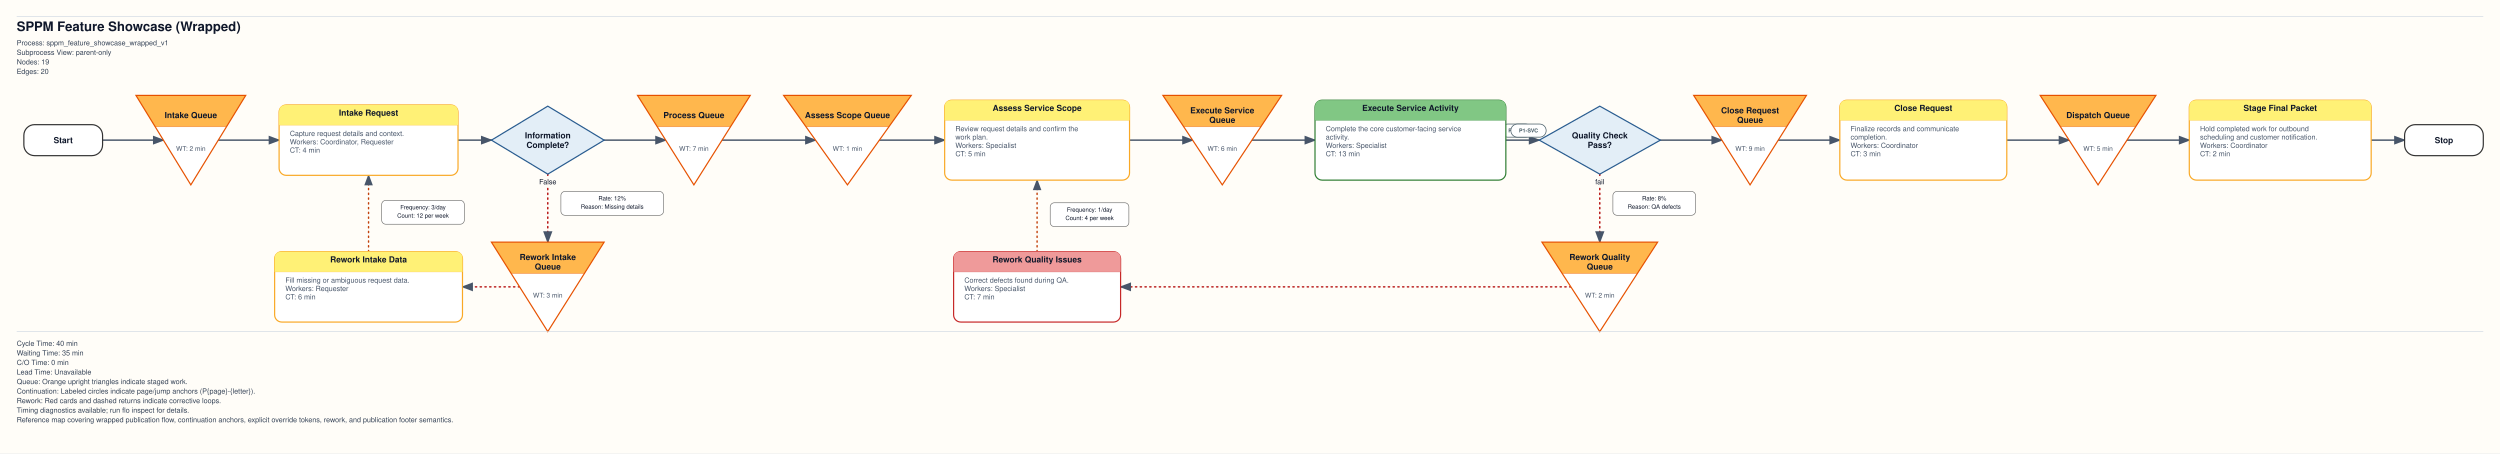
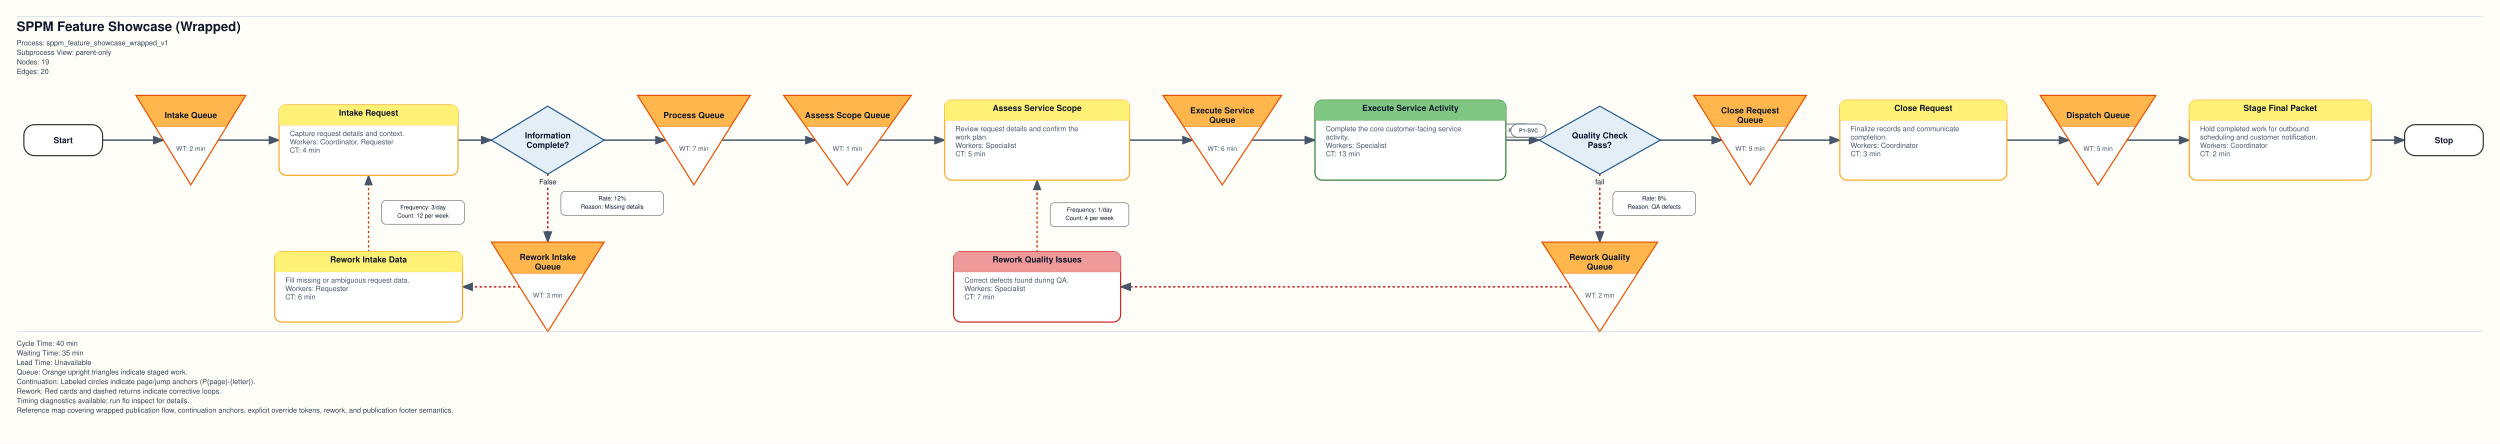
- <svg xmlns="http://www.w3.org/2000/svg" width="4192" height="760" viewBox="0 0 4192 760" data-flo-artifact-kind="svg" data-flo-backend="svg" data-flo-diagram="sppm" data-flo-layout-engine="elk" role="img" aria-labelledby="flo-svg-title flo-svg-description" data-sppm-publication-page-id="main-p1">
+ <svg xmlns="http://www.w3.org/2000/svg" width="4192" height="744" viewBox="0 0 4192 744" data-flo-artifact-kind="svg" data-flo-backend="svg" data-flo-diagram="sppm" data-flo-layout-engine="elk" role="img" aria-labelledby="flo-svg-title flo-svg-description" data-sppm-publication-page-id="main-p1">
  <defs>
    <marker id="flo-sppm-arrow" markerWidth="8" markerHeight="6" refX="7" refY="3" orient="auto" markerUnits="strokeWidth">
      <path d="M0,0 L8,3 L0,6 z" fill="#475569" />
    </marker>
  </defs>
  <rect width="100%" height="100%" fill="#fffdf8" />
  <g data-sppm-publication-band="header">
    <line x1="28.0" y1="28.0" x2="4164.0" y2="28.0" stroke="#cbd5e1" stroke-width="1" />
    <text x="28.0" y="52.0" font-family="Helvetica" font-size="22" font-weight="700" fill="#0f172a">SPPM Feature Showcase (Wrapped)</text>
    <text x="28.0" y="76.0" font-family="Helvetica" font-size="12" fill="#334155">Process: sppm_feature_showcase_wrapped_v1</text>
    <text x="28.0" y="92.0" font-family="Helvetica" font-size="12" fill="#334155">Subprocess View: parent-only</text>
    <text x="28.0" y="108.0" font-family="Helvetica" font-size="12" fill="#334155">Nodes: 19</text>
    <text x="28.0" y="124.0" font-family="Helvetica" font-size="12" fill="#334155">Edges: 20</text>
  </g>
  <g transform="translate(28.0,148.0)">
    <g data-edge-source="assess_scope" data-edge-target="execute_service_wait_queue" data-edge-kind="direct">
      <polyline points="1866.0,87.0 1971.8,87.0" fill="none" stroke="#475569" stroke-width="2.5" stroke-linecap="round" stroke-linejoin="round" marker-end="url(#flo-sppm-arrow)" />
    </g>
    <g data-edge-source="assess_scope_wait_queue" data-edge-target="assess_scope" data-edge-kind="direct">
      <polyline points="1446.5,87.0 1556.0,87.0" fill="none" stroke="#475569" stroke-width="2.5" stroke-linecap="round" stroke-linejoin="round" marker-end="url(#flo-sppm-arrow)" />
    </g>
    <g data-edge-source="complete" data-edge-target="dispatch_queue_wait" data-edge-kind="direct">
      <polyline points="3337.0,87.0 3441.5,87.0" fill="none" stroke="#475569" stroke-width="2.5" stroke-linecap="round" stroke-linejoin="round" marker-end="url(#flo-sppm-arrow)" />
    </g>
    <g data-edge-source="complete_wait_queue" data-edge-target="complete" data-edge-kind="direct">
      <polyline points="2953.8,87.0 3057.0,87.0" fill="none" stroke="#475569" stroke-width="2.5" stroke-linecap="round" stroke-linejoin="round" marker-end="url(#flo-sppm-arrow)" />
    </g>
    <g data-edge-source="dispatch_queue" data-edge-target="stop" data-edge-kind="direct">
      <polyline points="3948.0,87.0 4004.0,87.0" fill="none" stroke="#475569" stroke-width="2.5" stroke-linecap="round" stroke-linejoin="round" marker-end="url(#flo-sppm-arrow)" />
    </g>
    <g data-edge-source="dispatch_queue_wait" data-edge-target="dispatch_queue" data-edge-kind="direct">
      <polyline points="3538.5,87.0 3643.0,87.0" fill="none" stroke="#475569" stroke-width="2.5" stroke-linecap="round" stroke-linejoin="round" marker-end="url(#flo-sppm-arrow)" />
    </g>
    <g data-edge-source="execute_service" data-edge-target="qa" data-edge-kind="direct">
      <polyline points="2497.0,87.0 2553.0,87.0" fill="none" stroke="#475569" stroke-width="2.5" stroke-linecap="round" stroke-linejoin="round" marker-end="url(#flo-sppm-arrow)" />
      <g data-edge-token="P2-QA" data-edge-token-position="source">
        <rect x="2489.0" y="60.0" width="52.0" height="22.0" rx="11" fill="#ffffff" stroke="#455A64" stroke-width="1.2" />
        <text x="2515.0" y="74.0" text-anchor="middle" font-family="Helvetica" font-size="9" font-weight="600" fill="#455A64">P2-QA</text>
      </g>
      <g data-edge-token="P1-SVC" data-edge-token-position="target">
        <rect x="2505.4" y="60.0" width="59.2" height="22.0" rx="11" fill="#ffffff" stroke="#455A64" stroke-width="1.2" />
        <text x="2535.0" y="74.0" text-anchor="middle" font-family="Helvetica" font-size="9" font-weight="600" fill="#455A64">P1-SVC</text>
      </g>
    </g>
    <g data-edge-source="execute_service_wait_queue" data-edge-target="execute_service" data-edge-kind="direct">
      <polyline points="2071.2,87.0 2177.0,87.0" fill="none" stroke="#475569" stroke-width="2.5" stroke-linecap="round" stroke-linejoin="round" marker-end="url(#flo-sppm-arrow)" />
    </g>
    <g data-edge-source="intake" data-edge-target="triage" data-edge-kind="direct">
      <polyline points="740.0,87.0 796.0,87.0" fill="none" stroke="#475569" stroke-width="2.5" stroke-linecap="round" stroke-linejoin="round" marker-end="url(#flo-sppm-arrow)" />
    </g>
    <g data-edge-source="intake_wait_queue" data-edge-target="intake" data-edge-kind="direct">
      <polyline points="338.0,87.0 440.0,87.0" fill="none" stroke="#475569" stroke-width="2.5" stroke-linecap="round" stroke-linejoin="round" marker-end="url(#flo-sppm-arrow)" />
    </g>
    <g data-edge-source="process_queue" data-edge-target="assess_scope_wait_queue" data-edge-kind="direct">
      <polyline points="1182.8,87.0 1339.5,87.0" fill="none" stroke="#475569" stroke-width="2.5" stroke-linecap="round" stroke-linejoin="round" marker-end="url(#flo-sppm-arrow)" />
    </g>
    <g data-edge-source="qa" data-edge-target="complete_wait_queue" data-edge-kind="direct">
      <polyline points="2756.0,87.0 2859.2,87.0" fill="none" stroke="#475569" stroke-width="2.5" stroke-linecap="round" stroke-linejoin="round" marker-end="url(#flo-sppm-arrow)" />
      <rect x="2645.0" y="72.0" width="28.0" height="18.0" rx="7" fill="#fffdf8" fill-opacity="0.95" />
      <text x="2659.0" y="85.0" text-anchor="middle" font-family="Helvetica" font-size="12" fill="#0f172a">pass</text>
    </g>
    <g data-edge-source="qa" data-edge-target="rework_quality_wait_queue" data-edge-kind="rework" data-edge-rework-variant="branch">
      <polyline points="2654.5,144.0 2654.5,258.0" fill="none" stroke="#b91c1c" stroke-width="2.6" stroke-linecap="round" stroke-linejoin="round" marker-end="url(#flo-sppm-arrow)" stroke-dasharray="2 6" />
      <rect x="2640.5" y="148.0" width="28.0" height="18.0" rx="7" fill="#fffdf8" fill-opacity="0.95" />
      <text x="2654.5" y="161.0" text-anchor="middle" font-family="Helvetica" font-size="12" fill="#0f172a">fail</text>
      <rect x="2676.5" y="173.0" width="138.6" height="40.0" rx="7" fill="#ffffff" stroke="#666666" stroke-width="1" fill-opacity="0.96" />
      <text x="2745.8" y="188.0" text-anchor="middle" font-family="Helvetica" font-size="10" font-weight="400" fill="#0f172a">Rate: 8%</text>
      <text x="2745.8" y="202.0" text-anchor="middle" font-family="Helvetica" font-size="10" font-weight="400" fill="#0f172a">Reason: QA defects</text>
    </g>
    <g data-edge-source="rework_intake" data-edge-target="intake" data-edge-kind="rework" data-edge-rework-variant="return">
      <polyline points="590.0,274.0 590.0,146.0" fill="none" stroke="#c2410c" stroke-width="2.4" stroke-linecap="round" stroke-linejoin="round" marker-end="url(#flo-sppm-arrow)" stroke-dasharray="2 6" />
      <rect x="612.0" y="188.0" width="138.6" height="40.0" rx="7" fill="#ffffff" stroke="#666666" stroke-width="1" fill-opacity="0.96" />
      <text x="681.3" y="203.0" text-anchor="middle" font-family="Helvetica" font-size="10" font-weight="400" fill="#0f172a">Frequency: 3/day</text>
      <text x="681.3" y="217.0" text-anchor="middle" font-family="Helvetica" font-size="10" font-weight="400" fill="#0f172a">Count: 12 per week</text>
    </g>
    <g data-edge-source="rework_intake_wait_queue" data-edge-target="rework_intake" data-edge-kind="rework">
      <polyline points="843.2,333.0 747.5,333.0" fill="none" stroke="#b91c1c" stroke-width="2.5" stroke-linecap="round" stroke-linejoin="round" marker-end="url(#flo-sppm-arrow)" stroke-dasharray="2 6" />
    </g>
    <g data-edge-source="rework_quality" data-edge-target="assess_scope" data-edge-kind="rework" data-edge-rework-variant="return">
      <polyline points="1711.0,274.0 1711.0,154.0" fill="none" stroke="#c2410c" stroke-width="2.4" stroke-linecap="round" stroke-linejoin="round" marker-end="url(#flo-sppm-arrow)" stroke-dasharray="2 6" />
      <rect x="1733.0" y="192.0" width="131.9" height="40.0" rx="7" fill="#ffffff" stroke="#666666" stroke-width="1" fill-opacity="0.96" />
      <text x="1799.0" y="207.0" text-anchor="middle" font-family="Helvetica" font-size="10" font-weight="400" fill="#0f172a">Frequency: 1/day</text>
      <text x="1799.0" y="221.0" text-anchor="middle" font-family="Helvetica" font-size="10" font-weight="400" fill="#0f172a">Count: 4 per week</text>
    </g>
    <g data-edge-source="rework_quality_wait_queue" data-edge-target="rework_quality" data-edge-kind="rework">
      <polyline points="2606.0,333.0 1851.0,333.0" fill="none" stroke="#b91c1c" stroke-width="2.5" stroke-linecap="round" stroke-linejoin="round" marker-end="url(#flo-sppm-arrow)" stroke-dasharray="2 6" />
    </g>
    <g data-edge-source="start" data-edge-target="intake_wait_queue" data-edge-kind="direct">
      <polyline points="144.0,87.0 246.0,87.0" fill="none" stroke="#475569" stroke-width="2.5" stroke-linecap="round" stroke-linejoin="round" marker-end="url(#flo-sppm-arrow)" />
    </g>
    <g data-edge-source="triage" data-edge-target="process_queue" data-edge-kind="direct">
      <polyline points="985.0,87.0 1088.2,87.0" fill="none" stroke="#475569" stroke-width="2.5" stroke-linecap="round" stroke-linejoin="round" marker-end="url(#flo-sppm-arrow)" />
      <rect x="876.5" y="72.0" width="28.0" height="18.0" rx="7" fill="#fffdf8" fill-opacity="0.95" />
      <text x="890.5" y="85.0" text-anchor="middle" font-family="Helvetica" font-size="12" fill="#0f172a">True</text>
    </g>
    <g data-edge-source="triage" data-edge-target="rework_intake_wait_queue" data-edge-kind="rework" data-edge-rework-variant="branch">
      <polyline points="890.5,144.0 890.5,258.0" fill="none" stroke="#b91c1c" stroke-width="2.6" stroke-linecap="round" stroke-linejoin="round" marker-end="url(#flo-sppm-arrow)" stroke-dasharray="2 6" />
      <rect x="873.0" y="148.0" width="35.0" height="18.0" rx="7" fill="#fffdf8" fill-opacity="0.95" />
      <text x="890.5" y="161.0" text-anchor="middle" font-family="Helvetica" font-size="12" fill="#0f172a">False</text>
      <rect x="912.5" y="173.0" width="172.1" height="40.0" rx="7" fill="#ffffff" stroke="#666666" stroke-width="1" fill-opacity="0.96" />
      <text x="998.5" y="188.0" text-anchor="middle" font-family="Helvetica" font-size="10" font-weight="400" fill="#0f172a">Rate: 12%</text>
      <text x="998.5" y="202.0" text-anchor="middle" font-family="Helvetica" font-size="10" font-weight="400" fill="#0f172a">Reason: Missing details</text>
    </g>
    <g data-node-id="start" data-node-kind="start">
      <rect x="12.0" y="61.0" width="132.0" height="52.0" rx="18" fill="#FFFFFF" stroke="#333333" stroke-width="2" />
      <text x="78.0" y="92.0" text-anchor="middle" font-family="Helvetica" font-size="14" font-weight="600" fill="#0f172a">Start</text>
    </g>
    <g data-node-id="intake_wait_queue" data-node-kind="queue">
      <polygon data-node-queue-body="true" points="200.0,12.0 384.0,12.0 292.0,162.0" fill="#FFFFFF" stroke="none" />
      <polygon data-node-queue-color-band="true" points="200.0,12.0 384.0,12.0 351.8,64.5 232.2,64.5" fill="#FFB74D" stroke="none" />
      <line data-node-queue-divider="true" x1="232.2" y1="64.5" x2="351.8" y2="64.5" stroke="#E65100" stroke-width="1" opacity="0.55" />
      <polygon data-node-queue-outline="true" points="200.0,12.0 384.0,12.0 292.0,162.0" fill="none" stroke="#E65100" stroke-width="2" />
      <text x="292.0" y="50.0" text-anchor="middle" font-family="Helvetica" font-size="14" font-weight="600" fill="#0f172a">Intake Queue</text>
      <text x="292.0" y="105.0" text-anchor="middle" font-family="Helvetica" font-size="11" font-weight="400" fill="#475569">WT: 2 min</text>
    </g>
    <g data-node-id="intake" data-node-kind="task">
      <rect x="440.0" y="28.0" width="300.0" height="118.0" rx="12" fill="white" stroke="#F9A825" stroke-width="2" />
      <path data-node-header="top-rounded" d="M 452.0 28.0 L 728.0 28.0 Q 740.0 28.0 740.0 40.0 L 740.0 62.0 L 440.0 62.0 L 440.0 40.0 Q 440.0 28.0 452.0 28.0 Z" fill="#FFF176" stroke="none" />
      <line x1="440.0" y1="62.0" x2="740.0" y2="62.0" stroke="#F9A825" stroke-width="1" opacity="0.35" />
      <text x="590.0" y="46.0" text-anchor="middle" font-family="Helvetica" font-size="14" font-weight="600" fill="#0f172a">Intake Request</text>
      <text x="458.0" y="80.0" text-anchor="start" font-family="Helvetica" font-size="12" font-weight="400" fill="#475569">Capture request details and context.</text>
      <text x="458.0" y="94.0" text-anchor="start" font-family="Helvetica" font-size="12" font-weight="400" fill="#475569">Workers: Coordinator, Requester</text>
      <text x="458.0" y="108.0" text-anchor="start" font-family="Helvetica" font-size="12" font-weight="400" fill="#475569">CT: 4 min</text>
    </g>
    <g data-node-id="triage" data-node-kind="decision">
      <polygon points="890.5,30.0 985.0,87.0 890.5,144.0 796.0,87.0" fill="#E3EEF7" stroke="#285B8F" stroke-width="2" />
      <text x="890.5" y="84.0" text-anchor="middle" font-family="Helvetica" font-size="14" font-weight="600" fill="#0f172a">Information</text>
      <text x="890.5" y="100.0" text-anchor="middle" font-family="Helvetica" font-size="14" font-weight="600" fill="#0f172a">Complete?</text>
    </g>
    <g data-node-id="rework_intake_wait_queue" data-node-kind="queue">
      <polygon data-node-queue-body="true" points="796.0,258.0 985.0,258.0 890.5,408.0" fill="#FFFFFF" stroke="none" />
      <polygon data-node-queue-color-band="true" points="796.0,258.0 985.0,258.0 951.9,310.5 829.1,310.5" fill="#FFB74D" stroke="none" />
      <line data-node-queue-divider="true" x1="829.1" y1="310.5" x2="951.9" y2="310.5" stroke="#E65100" stroke-width="1" opacity="0.55" />
      <polygon data-node-queue-outline="true" points="796.0,258.0 985.0,258.0 890.5,408.0" fill="none" stroke="#E65100" stroke-width="2" />
      <text x="890.5" y="288.0" text-anchor="middle" font-family="Helvetica" font-size="14" font-weight="600" fill="#0f172a">Rework Intake</text>
      <text x="890.5" y="304.0" text-anchor="middle" font-family="Helvetica" font-size="14" font-weight="600" fill="#0f172a">Queue</text>
      <text x="890.5" y="351.0" text-anchor="middle" font-family="Helvetica" font-size="11" font-weight="400" fill="#475569">WT: 3 min</text>
    </g>
    <g data-node-id="rework_intake" data-node-kind="task">
      <rect x="432.5" y="274.0" width="315.0" height="118.0" rx="12" fill="white" stroke="#F9A825" stroke-width="2" />
      <path data-node-header="top-rounded" d="M 444.5 274.0 L 735.5 274.0 Q 747.5 274.0 747.5 286.0 L 747.5 308.0 L 432.5 308.0 L 432.5 286.0 Q 432.5 274.0 444.5 274.0 Z" fill="#FFF176" stroke="none" />
      <line x1="432.5" y1="308.0" x2="747.5" y2="308.0" stroke="#F9A825" stroke-width="1" opacity="0.35" />
      <text x="590.0" y="292.0" text-anchor="middle" font-family="Helvetica" font-size="14" font-weight="600" fill="#0f172a">Rework Intake Data</text>
      <text x="450.5" y="326.0" text-anchor="start" font-family="Helvetica" font-size="12" font-weight="400" fill="#475569">Fill missing or ambiguous request data.</text>
      <text x="450.5" y="340.0" text-anchor="start" font-family="Helvetica" font-size="12" font-weight="400" fill="#475569">Workers: Requester</text>
      <text x="450.5" y="354.0" text-anchor="start" font-family="Helvetica" font-size="12" font-weight="400" fill="#475569">CT: 6 min</text>
    </g>
    <g data-node-id="process_queue" data-node-kind="queue">
      <polygon data-node-queue-body="true" points="1041.0,12.0 1230.0,12.0 1135.5,162.0" fill="#FFFFFF" stroke="none" />
      <polygon data-node-queue-color-band="true" points="1041.0,12.0 1230.0,12.0 1196.9,64.5 1074.1,64.5" fill="#FFB74D" stroke="none" />
      <line data-node-queue-divider="true" x1="1074.1" y1="64.5" x2="1196.9" y2="64.5" stroke="#E65100" stroke-width="1" opacity="0.55" />
      <polygon data-node-queue-outline="true" points="1041.0,12.0 1230.0,12.0 1135.5,162.0" fill="none" stroke="#E65100" stroke-width="2" />
      <text x="1135.5" y="50.0" text-anchor="middle" font-family="Helvetica" font-size="14" font-weight="600" fill="#0f172a">Process Queue</text>
      <text x="1135.5" y="105.0" text-anchor="middle" font-family="Helvetica" font-size="11" font-weight="400" fill="#475569">WT: 7 min</text>
    </g>
    <g data-node-id="assess_scope_wait_queue" data-node-kind="queue">
      <polygon data-node-queue-body="true" points="1286.0,12.0 1500.0,12.0 1393.0,162.0" fill="#FFFFFF" stroke="none" />
      <polygon data-node-queue-color-band="true" points="1286.0,12.0 1500.0,12.0 1462.5,64.5 1323.5,64.5" fill="#FFB74D" stroke="none" />
      <line data-node-queue-divider="true" x1="1323.5" y1="64.5" x2="1462.5" y2="64.5" stroke="#E65100" stroke-width="1" opacity="0.55" />
      <polygon data-node-queue-outline="true" points="1286.0,12.0 1500.0,12.0 1393.0,162.0" fill="none" stroke="#E65100" stroke-width="2" />
      <text x="1393.0" y="50.0" text-anchor="middle" font-family="Helvetica" font-size="14" font-weight="600" fill="#0f172a">Assess Scope Queue</text>
      <text x="1393.0" y="105.0" text-anchor="middle" font-family="Helvetica" font-size="11" font-weight="400" fill="#475569">WT: 1 min</text>
    </g>
    <g data-node-id="assess_scope" data-node-kind="task">
      <rect x="1556.0" y="20.0" width="310.0" height="134.0" rx="12" fill="white" stroke="#F9A825" stroke-width="2" />
      <path data-node-header="top-rounded" d="M 1568.0 20.0 L 1854.0 20.0 Q 1866.0 20.0 1866.0 32.0 L 1866.0 54.0 L 1556.0 54.0 L 1556.0 32.0 Q 1556.0 20.0 1568.0 20.0 Z" fill="#FFF176" stroke="none" />
      <line x1="1556.0" y1="54.0" x2="1866.0" y2="54.0" stroke="#F9A825" stroke-width="1" opacity="0.35" />
      <text x="1711.0" y="38.0" text-anchor="middle" font-family="Helvetica" font-size="14" font-weight="600" fill="#0f172a">Assess Service Scope</text>
      <text x="1574.0" y="72.0" text-anchor="start" font-family="Helvetica" font-size="12" font-weight="400" fill="#475569">Review request details and confirm the</text>
      <text x="1574.0" y="86.0" text-anchor="start" font-family="Helvetica" font-size="12" font-weight="400" fill="#475569">work plan.</text>
      <text x="1574.0" y="100.0" text-anchor="start" font-family="Helvetica" font-size="12" font-weight="400" fill="#475569">Workers: Specialist</text>
      <text x="1574.0" y="114.0" text-anchor="start" font-family="Helvetica" font-size="12" font-weight="400" fill="#475569">CT: 5 min</text>
    </g>
    <g data-node-id="execute_service_wait_queue" data-node-kind="queue">
      <polygon data-node-queue-body="true" points="1922.0,12.0 2121.0,12.0 2021.5,162.0" fill="#FFFFFF" stroke="none" />
      <polygon data-node-queue-color-band="true" points="1922.0,12.0 2121.0,12.0 2086.2,64.5 1956.8,64.5" fill="#FFB74D" stroke="none" />
      <line data-node-queue-divider="true" x1="1956.8" y1="64.5" x2="2086.2" y2="64.5" stroke="#E65100" stroke-width="1" opacity="0.55" />
      <polygon data-node-queue-outline="true" points="1922.0,12.0 2121.0,12.0 2021.5,162.0" fill="none" stroke="#E65100" stroke-width="2" />
      <text x="2021.5" y="42.0" text-anchor="middle" font-family="Helvetica" font-size="14" font-weight="600" fill="#0f172a">Execute Service</text>
      <text x="2021.5" y="58.0" text-anchor="middle" font-family="Helvetica" font-size="14" font-weight="600" fill="#0f172a">Queue</text>
      <text x="2021.5" y="105.0" text-anchor="middle" font-family="Helvetica" font-size="11" font-weight="400" fill="#475569">WT: 6 min</text>
    </g>
    <g data-node-id="execute_service" data-node-kind="task">
      <rect x="2177.0" y="20.0" width="320.0" height="134.0" rx="12" fill="white" stroke="#2E7D32" stroke-width="2" />
      <path data-node-header="top-rounded" d="M 2189.0 20.0 L 2485.0 20.0 Q 2497.0 20.0 2497.0 32.0 L 2497.0 54.0 L 2177.0 54.0 L 2177.0 32.0 Q 2177.0 20.0 2189.0 20.0 Z" fill="#81C784" stroke="none" />
      <line x1="2177.0" y1="54.0" x2="2497.0" y2="54.0" stroke="#2E7D32" stroke-width="1" opacity="0.35" />
      <text x="2337.0" y="38.0" text-anchor="middle" font-family="Helvetica" font-size="14" font-weight="600" fill="#0f172a">Execute Service Activity</text>
      <text x="2195.0" y="72.0" text-anchor="start" font-family="Helvetica" font-size="12" font-weight="400" fill="#475569">Complete the core customer-facing service</text>
      <text x="2195.0" y="86.0" text-anchor="start" font-family="Helvetica" font-size="12" font-weight="400" fill="#475569">activity.</text>
      <text x="2195.0" y="100.0" text-anchor="start" font-family="Helvetica" font-size="12" font-weight="400" fill="#475569">Workers: Specialist</text>
      <text x="2195.0" y="114.0" text-anchor="start" font-family="Helvetica" font-size="12" font-weight="400" fill="#475569">CT: 13 min</text>
    </g>
    <g data-node-id="qa" data-node-kind="decision">
      <polygon points="2654.5,30.0 2756.0,87.0 2654.5,144.0 2553.0,87.0" fill="#E3EEF7" stroke="#285B8F" stroke-width="2" />
      <text x="2654.5" y="84.0" text-anchor="middle" font-family="Helvetica" font-size="14" font-weight="600" fill="#0f172a">Quality Check</text>
      <text x="2654.5" y="100.0" text-anchor="middle" font-family="Helvetica" font-size="14" font-weight="600" fill="#0f172a">Pass?</text>
    </g>
    <g data-node-id="rework_quality_wait_queue" data-node-kind="queue">
      <polygon data-node-queue-body="true" points="2557.5,258.0 2751.5,258.0 2654.5,408.0" fill="#FFFFFF" stroke="none" />
      <polygon data-node-queue-color-band="true" points="2557.5,258.0 2751.5,258.0 2717.6,310.5 2591.4,310.5" fill="#FFB74D" stroke="none" />
      <line data-node-queue-divider="true" x1="2591.4" y1="310.5" x2="2717.6" y2="310.5" stroke="#E65100" stroke-width="1" opacity="0.55" />
      <polygon data-node-queue-outline="true" points="2557.5,258.0 2751.5,258.0 2654.5,408.0" fill="none" stroke="#E65100" stroke-width="2" />
      <text x="2654.5" y="288.0" text-anchor="middle" font-family="Helvetica" font-size="14" font-weight="600" fill="#0f172a">Rework Quality</text>
      <text x="2654.5" y="304.0" text-anchor="middle" font-family="Helvetica" font-size="14" font-weight="600" fill="#0f172a">Queue</text>
      <text x="2654.5" y="351.0" text-anchor="middle" font-family="Helvetica" font-size="11" font-weight="400" fill="#475569">WT: 2 min</text>
    </g>
    <g data-node-id="rework_quality" data-node-kind="task">
      <rect x="1571.0" y="274.0" width="280.0" height="118.0" rx="12" fill="white" stroke="#C62828" stroke-width="2" />
      <path data-node-header="top-rounded" d="M 1583.0 274.0 L 1839.0 274.0 Q 1851.0 274.0 1851.0 286.0 L 1851.0 308.0 L 1571.0 308.0 L 1571.0 286.0 Q 1571.0 274.0 1583.0 274.0 Z" fill="#EF9A9A" stroke="none" />
      <line x1="1571.0" y1="308.0" x2="1851.0" y2="308.0" stroke="#C62828" stroke-width="1" opacity="0.35" />
      <text x="1711.0" y="292.0" text-anchor="middle" font-family="Helvetica" font-size="14" font-weight="600" fill="#0f172a">Rework Quality Issues</text>
      <text x="1589.0" y="326.0" text-anchor="start" font-family="Helvetica" font-size="12" font-weight="400" fill="#475569">Correct defects found during QA.</text>
      <text x="1589.0" y="340.0" text-anchor="start" font-family="Helvetica" font-size="12" font-weight="400" fill="#475569">Workers: Specialist</text>
      <text x="1589.0" y="354.0" text-anchor="start" font-family="Helvetica" font-size="12" font-weight="400" fill="#475569">CT: 7 min</text>
    </g>
    <g data-node-id="complete_wait_queue" data-node-kind="queue">
      <polygon data-node-queue-body="true" points="2812.0,12.0 3001.0,12.0 2906.5,162.0" fill="#FFFFFF" stroke="none" />
      <polygon data-node-queue-color-band="true" points="2812.0,12.0 3001.0,12.0 2967.9,64.5 2845.1,64.5" fill="#FFB74D" stroke="none" />
      <line data-node-queue-divider="true" x1="2845.1" y1="64.5" x2="2967.9" y2="64.5" stroke="#E65100" stroke-width="1" opacity="0.55" />
      <polygon data-node-queue-outline="true" points="2812.0,12.0 3001.0,12.0 2906.5,162.0" fill="none" stroke="#E65100" stroke-width="2" />
      <text x="2906.5" y="42.0" text-anchor="middle" font-family="Helvetica" font-size="14" font-weight="600" fill="#0f172a">Close Request</text>
      <text x="2906.5" y="58.0" text-anchor="middle" font-family="Helvetica" font-size="14" font-weight="600" fill="#0f172a">Queue</text>
      <text x="2906.5" y="105.0" text-anchor="middle" font-family="Helvetica" font-size="11" font-weight="400" fill="#475569">WT: 9 min</text>
    </g>
    <g data-node-id="complete" data-node-kind="task">
      <rect x="3057.0" y="20.0" width="280.0" height="134.0" rx="12" fill="white" stroke="#F9A825" stroke-width="2" />
      <path data-node-header="top-rounded" d="M 3069.0 20.0 L 3325.0 20.0 Q 3337.0 20.0 3337.0 32.0 L 3337.0 54.0 L 3057.0 54.0 L 3057.0 32.0 Q 3057.0 20.0 3069.0 20.0 Z" fill="#FFF176" stroke="none" />
      <line x1="3057.0" y1="54.0" x2="3337.0" y2="54.0" stroke="#F9A825" stroke-width="1" opacity="0.35" />
      <text x="3197.0" y="38.0" text-anchor="middle" font-family="Helvetica" font-size="14" font-weight="600" fill="#0f172a">Close Request</text>
      <text x="3075.0" y="72.0" text-anchor="start" font-family="Helvetica" font-size="12" font-weight="400" fill="#475569">Finalize records and communicate</text>
      <text x="3075.0" y="86.0" text-anchor="start" font-family="Helvetica" font-size="12" font-weight="400" fill="#475569">completion.</text>
      <text x="3075.0" y="100.0" text-anchor="start" font-family="Helvetica" font-size="12" font-weight="400" fill="#475569">Workers: Coordinator</text>
      <text x="3075.0" y="114.0" text-anchor="start" font-family="Helvetica" font-size="12" font-weight="400" fill="#475569">CT: 3 min</text>
    </g>
    <g data-node-id="dispatch_queue_wait" data-node-kind="queue">
      <polygon data-node-queue-body="true" points="3393.0,12.0 3587.0,12.0 3490.0,162.0" fill="#FFFFFF" stroke="none" />
      <polygon data-node-queue-color-band="true" points="3393.0,12.0 3587.0,12.0 3553.1,64.5 3426.9,64.5" fill="#FFB74D" stroke="none" />
      <line data-node-queue-divider="true" x1="3426.9" y1="64.5" x2="3553.1" y2="64.5" stroke="#E65100" stroke-width="1" opacity="0.55" />
      <polygon data-node-queue-outline="true" points="3393.0,12.0 3587.0,12.0 3490.0,162.0" fill="none" stroke="#E65100" stroke-width="2" />
      <text x="3490.0" y="50.0" text-anchor="middle" font-family="Helvetica" font-size="14" font-weight="600" fill="#0f172a">Dispatch Queue</text>
      <text x="3490.0" y="105.0" text-anchor="middle" font-family="Helvetica" font-size="11" font-weight="400" fill="#475569">WT: 5 min</text>
    </g>
    <g data-node-id="dispatch_queue" data-node-kind="task">
      <rect x="3643.0" y="20.0" width="305.0" height="134.0" rx="12" fill="white" stroke="#F9A825" stroke-width="2" />
      <path data-node-header="top-rounded" d="M 3655.0 20.0 L 3936.0 20.0 Q 3948.0 20.0 3948.0 32.0 L 3948.0 54.0 L 3643.0 54.0 L 3643.0 32.0 Q 3643.0 20.0 3655.0 20.0 Z" fill="#FFF176" stroke="none" />
      <line x1="3643.0" y1="54.0" x2="3948.0" y2="54.0" stroke="#F9A825" stroke-width="1" opacity="0.35" />
      <text x="3795.5" y="38.0" text-anchor="middle" font-family="Helvetica" font-size="14" font-weight="600" fill="#0f172a">Stage Final Packet</text>
      <text x="3661.0" y="72.0" text-anchor="start" font-family="Helvetica" font-size="12" font-weight="400" fill="#475569">Hold completed work for outbound</text>
      <text x="3661.0" y="86.0" text-anchor="start" font-family="Helvetica" font-size="12" font-weight="400" fill="#475569">scheduling and customer notification.</text>
      <text x="3661.0" y="100.0" text-anchor="start" font-family="Helvetica" font-size="12" font-weight="400" fill="#475569">Workers: Coordinator</text>
      <text x="3661.0" y="114.0" text-anchor="start" font-family="Helvetica" font-size="12" font-weight="400" fill="#475569">CT: 2 min</text>
    </g>
    <g data-node-id="stop" data-node-kind="end">
      <rect x="4004.0" y="61.0" width="132.0" height="52.0" rx="18" fill="#FFFFFF" stroke="#333333" stroke-width="2" />
      <text x="4070.0" y="92.0" text-anchor="middle" font-family="Helvetica" font-size="14" font-weight="600" fill="#0f172a">Stop</text>
    </g>
  </g>
  <g data-sppm-publication-band="footer">
    <line x1="28.0" y1="556.0" x2="4164.0" y2="556.0" stroke="#cbd5e1" stroke-width="1" />
    <text x="28.0" y="580.0" font-family="Helvetica" font-size="12" fill="#334155">Cycle Time: 40 min</text>
    <text x="28.0" y="596.0" font-family="Helvetica" font-size="12" fill="#334155">Waiting Time: 35 min</text>
-     <text x="28.0" y="612.0" font-family="Helvetica" font-size="12" fill="#334155">C/O Time: 0 min</text>
-     <text x="28.0" y="628.0" font-family="Helvetica" font-size="12" fill="#334155">Lead Time: Unavailable</text>
-     <text x="28.0" y="644.0" font-family="Helvetica" font-size="12" fill="#334155">Queue: Orange upright triangles indicate staged work.</text>
-     <text x="28.0" y="660.0" font-family="Helvetica" font-size="12" fill="#334155">Continuation: Labeled circles indicate page/jump anchors (P{page}-{letter}).</text>
-     <text x="28.0" y="676.0" font-family="Helvetica" font-size="12" fill="#334155">Rework: Red cards and dashed returns indicate corrective loops.</text>
-     <text x="28.0" y="692.0" font-family="Helvetica" font-size="12" fill="#334155">Timing diagnostics available; run flo inspect for details.</text>
-     <text x="28.0" y="708.0" font-family="Helvetica" font-size="12" fill="#334155">Reference map covering wrapped publication flow, continuation anchors, explicit override tokens, rework, and publication footer semantics.</text>
+     <text x="28.0" y="612.0" font-family="Helvetica" font-size="12" fill="#334155">Lead Time: Unavailable</text>
+     <text x="28.0" y="628.0" font-family="Helvetica" font-size="12" fill="#334155">Queue: Orange upright triangles indicate staged work.</text>
+     <text x="28.0" y="644.0" font-family="Helvetica" font-size="12" fill="#334155">Continuation: Labeled circles indicate page/jump anchors (P{page}-{letter}).</text>
+     <text x="28.0" y="660.0" font-family="Helvetica" font-size="12" fill="#334155">Rework: Red cards and dashed returns indicate corrective loops.</text>
+     <text x="28.0" y="676.0" font-family="Helvetica" font-size="12" fill="#334155">Timing diagnostics available; run flo inspect for details.</text>
+     <text x="28.0" y="692.0" font-family="Helvetica" font-size="12" fill="#334155">Reference map covering wrapped publication flow, continuation anchors, explicit override tokens, rework, and publication footer semantics.</text>
  </g>
</svg>
